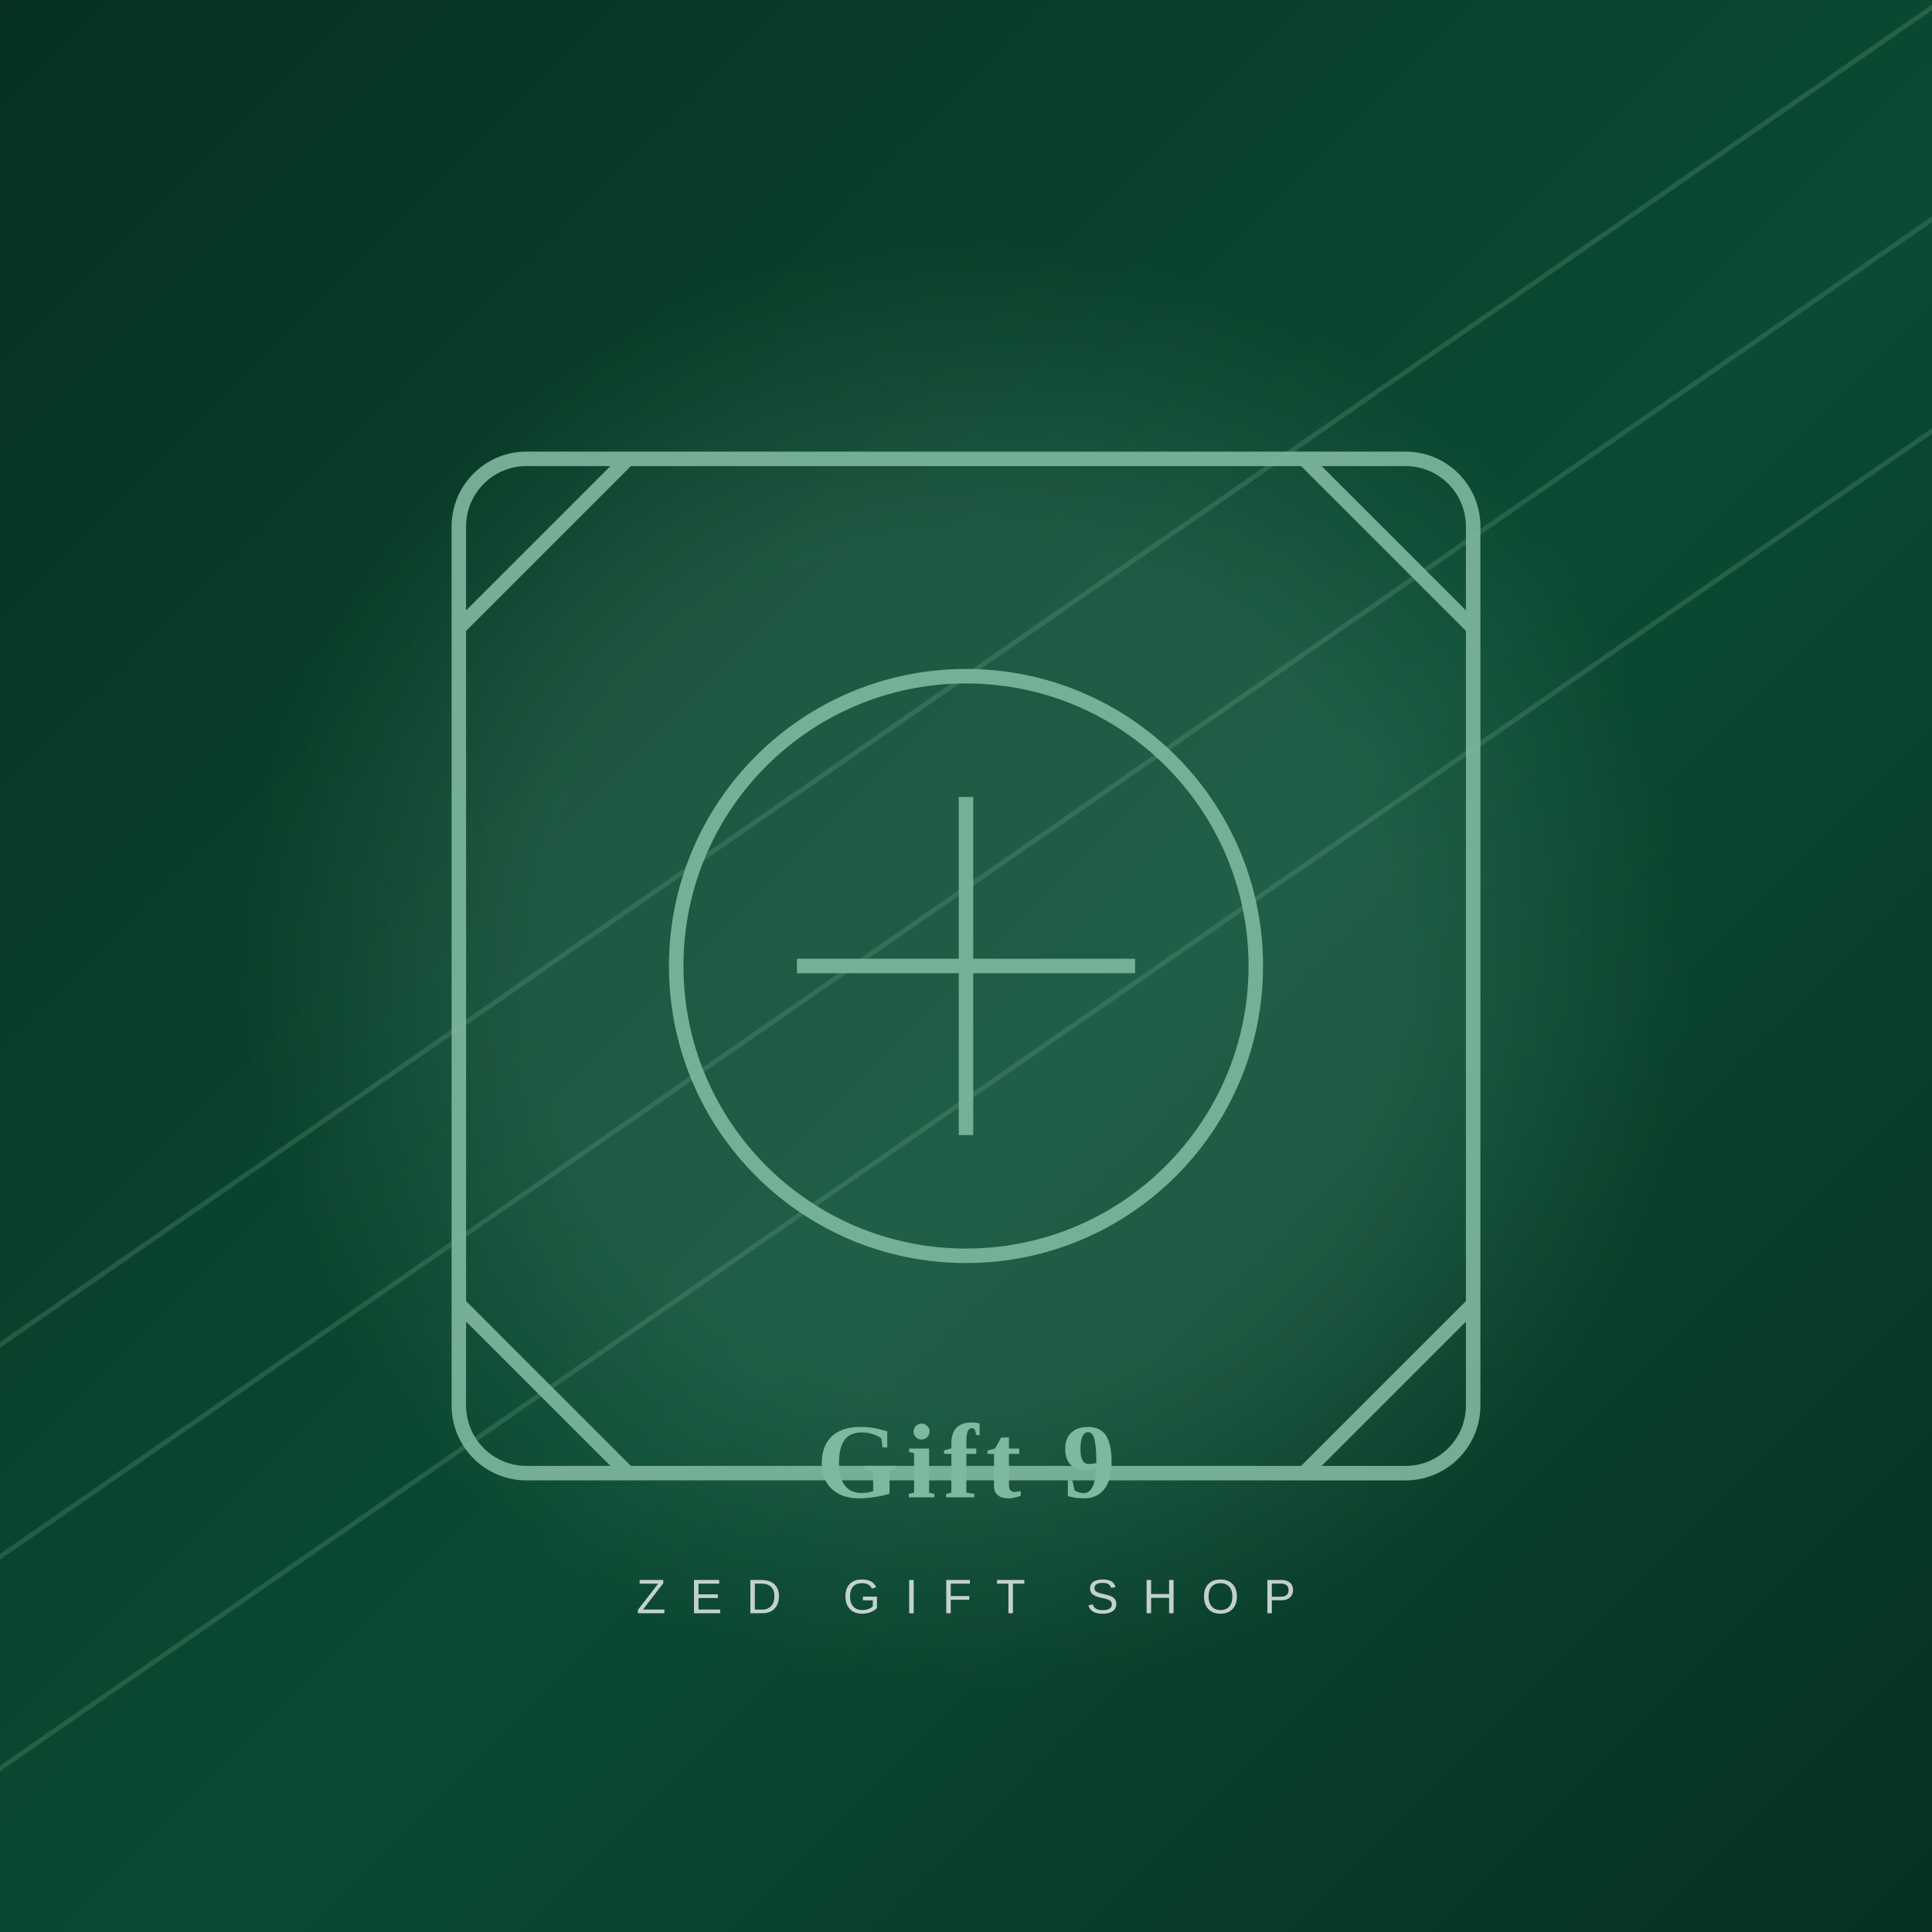
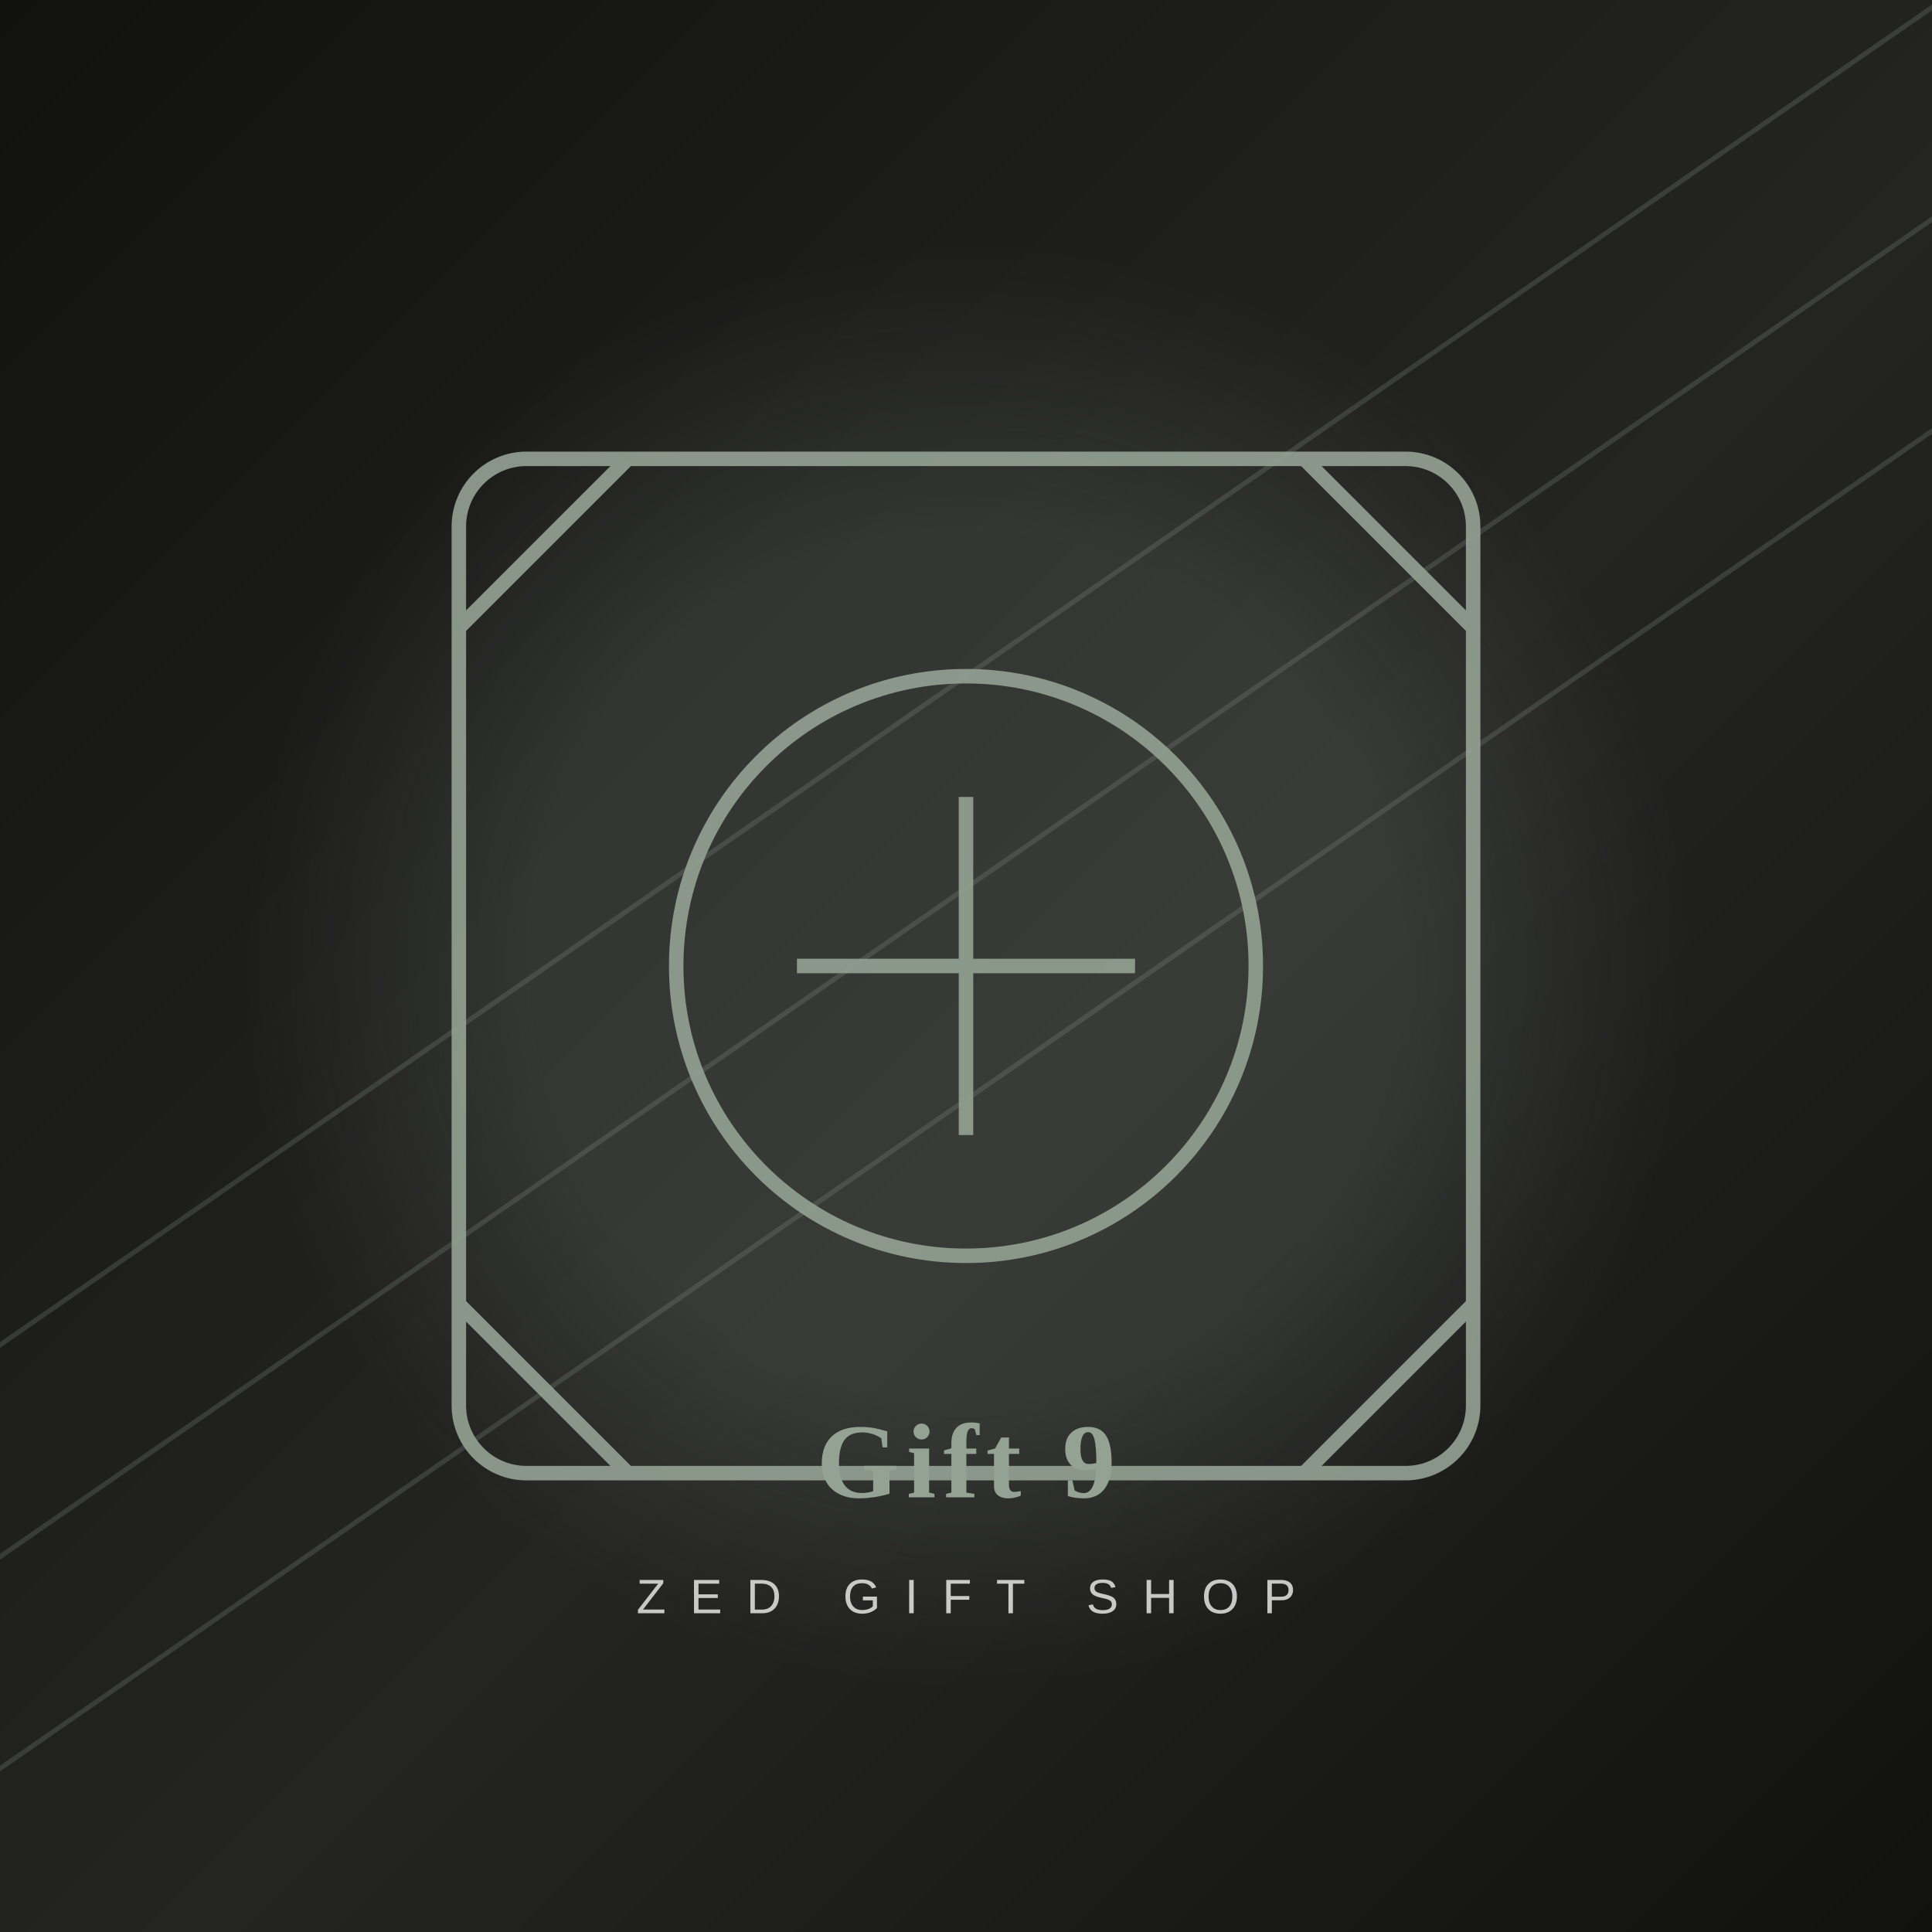
<svg xmlns="http://www.w3.org/2000/svg" width="800" height="800" viewBox="0 0 800 800">
  <defs>
    <linearGradient id="bg" x1="0" y1="0" x2="1" y2="1">
-       <stop offset="0" stop-color="#063121" />
-       <stop offset="0.55" stop-color="#0b4a33" />
-       <stop offset="1" stop-color="#063121" />
+       <stop offset="0" stop-color="#111110" />
+       <stop offset="0.55" stop-color="#242422" />
+       <stop offset="1" stop-color="#111110" />
    </linearGradient>
    <radialGradient id="glow" cx="0.5" cy="0.5" r="0.5">
-       <stop offset="0.6" stop-color="#7FB8A0" stop-opacity="0.18" />
-       <stop offset="1" stop-color="#7FB8A0" stop-opacity="0" />
+       <stop offset="0.6" stop-color="#94a294" stop-opacity="0.18" />
+       <stop offset="1" stop-color="#94a294" stop-opacity="0" />
    </radialGradient>
  </defs>
  <rect width="800" height="800" fill="url(#bg)" />
  <circle cx="400" cy="400" r="300" fill="url(#glow)" />
-   <g stroke="#7FB8A0" stroke-opacity="0.22" stroke-width="2">
+   <g stroke="#94a294" stroke-opacity="0.22" stroke-width="2">
    <path d="M-120 640 L920 -80" />
    <path d="M-80 700 L960 -20" />
    <path d="M-40 760 L1000 40" />
  </g>
-   <g fill="none" stroke="#7FB8A0" stroke-width="6" opacity="0.9">
+   <g fill="none" stroke="#94a294" stroke-width="6" opacity="0.9">
    <rect x="190" y="190" width="420" height="420" rx="28" />
    <path d="M260 190 L190 260 M540 190 L610 260 M260 610 L190 540 M540 610 L610 540" />
    <circle cx="400" cy="400" r="120" />
    <path d="M400 330 L400 470 M330 400 L470 400" />
  </g>
-   <text x="400" y="620" text-anchor="middle" font-family="Georgia, 'Times New Roman', serif" font-size="44" font-weight="bold" letter-spacing="3" fill="#7FB8A0">Gift 9</text>
+   <text x="400" y="620" text-anchor="middle" font-family="Georgia, 'Times New Roman', serif" font-size="44" font-weight="bold" letter-spacing="3" fill="#94a294">Gift 9</text>
  <text x="400" y="668" text-anchor="middle" font-family="Arial, sans-serif" font-size="20" letter-spacing="10" fill="#ffffff" fill-opacity="0.75">ZED GIFT SHOP</text>
</svg>
